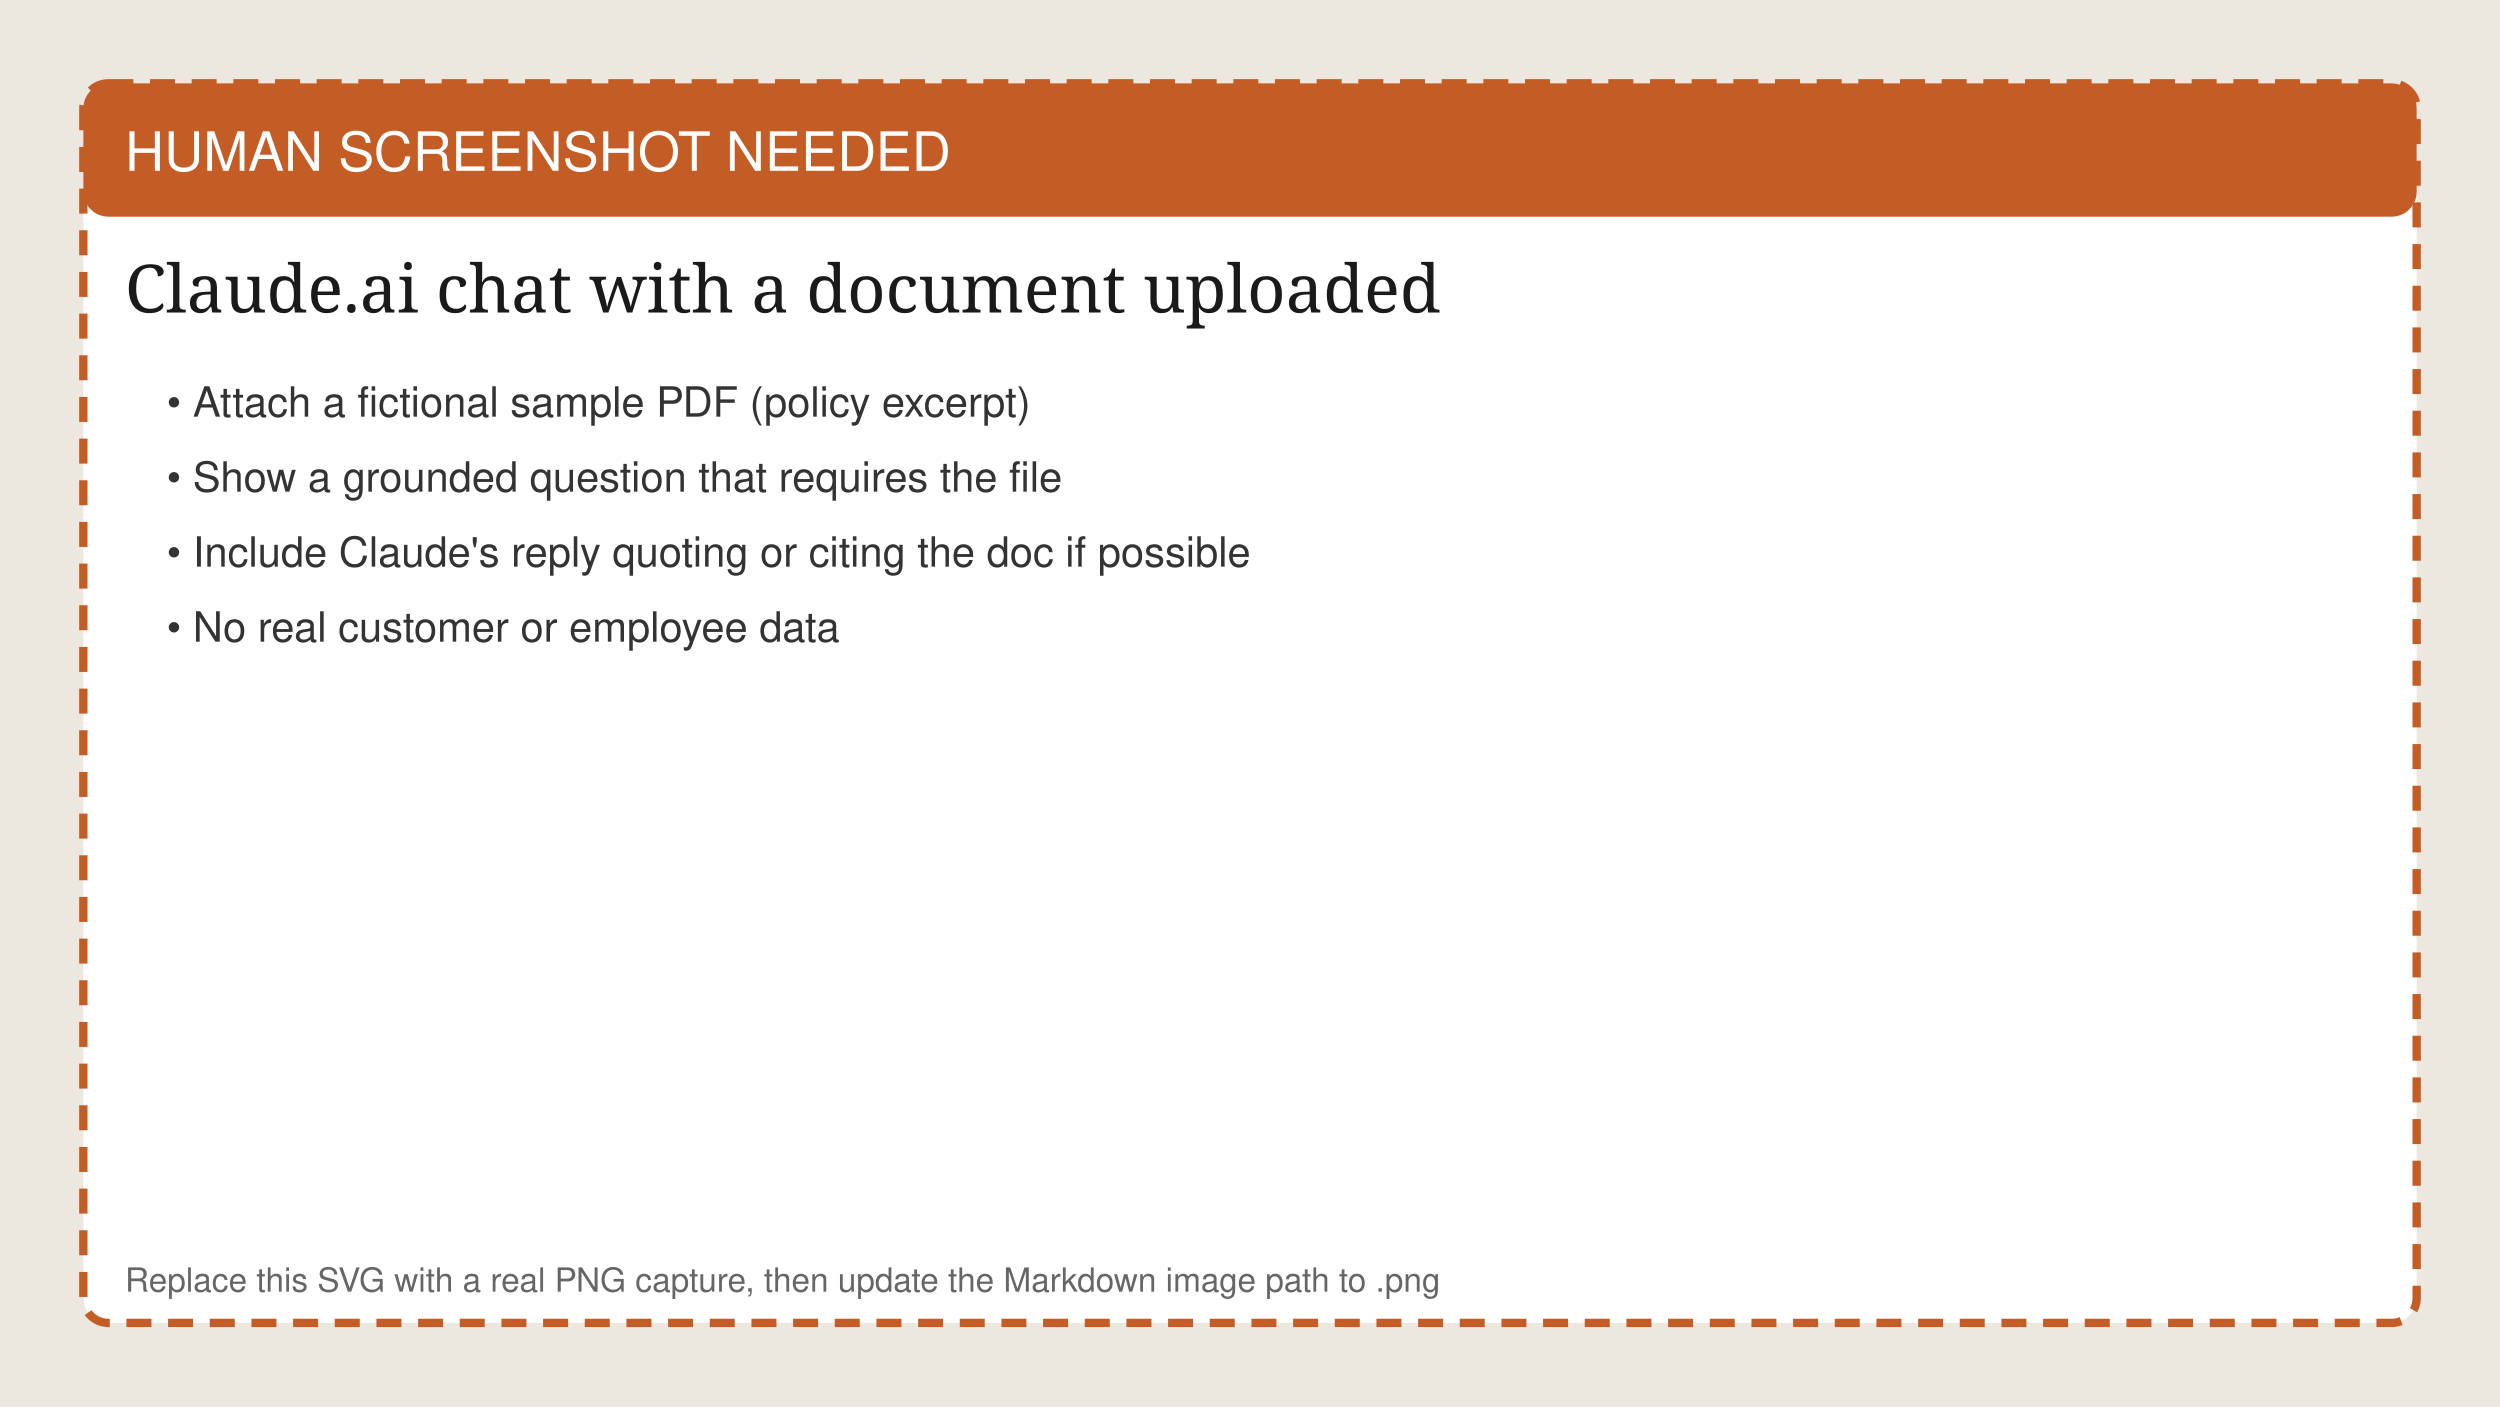
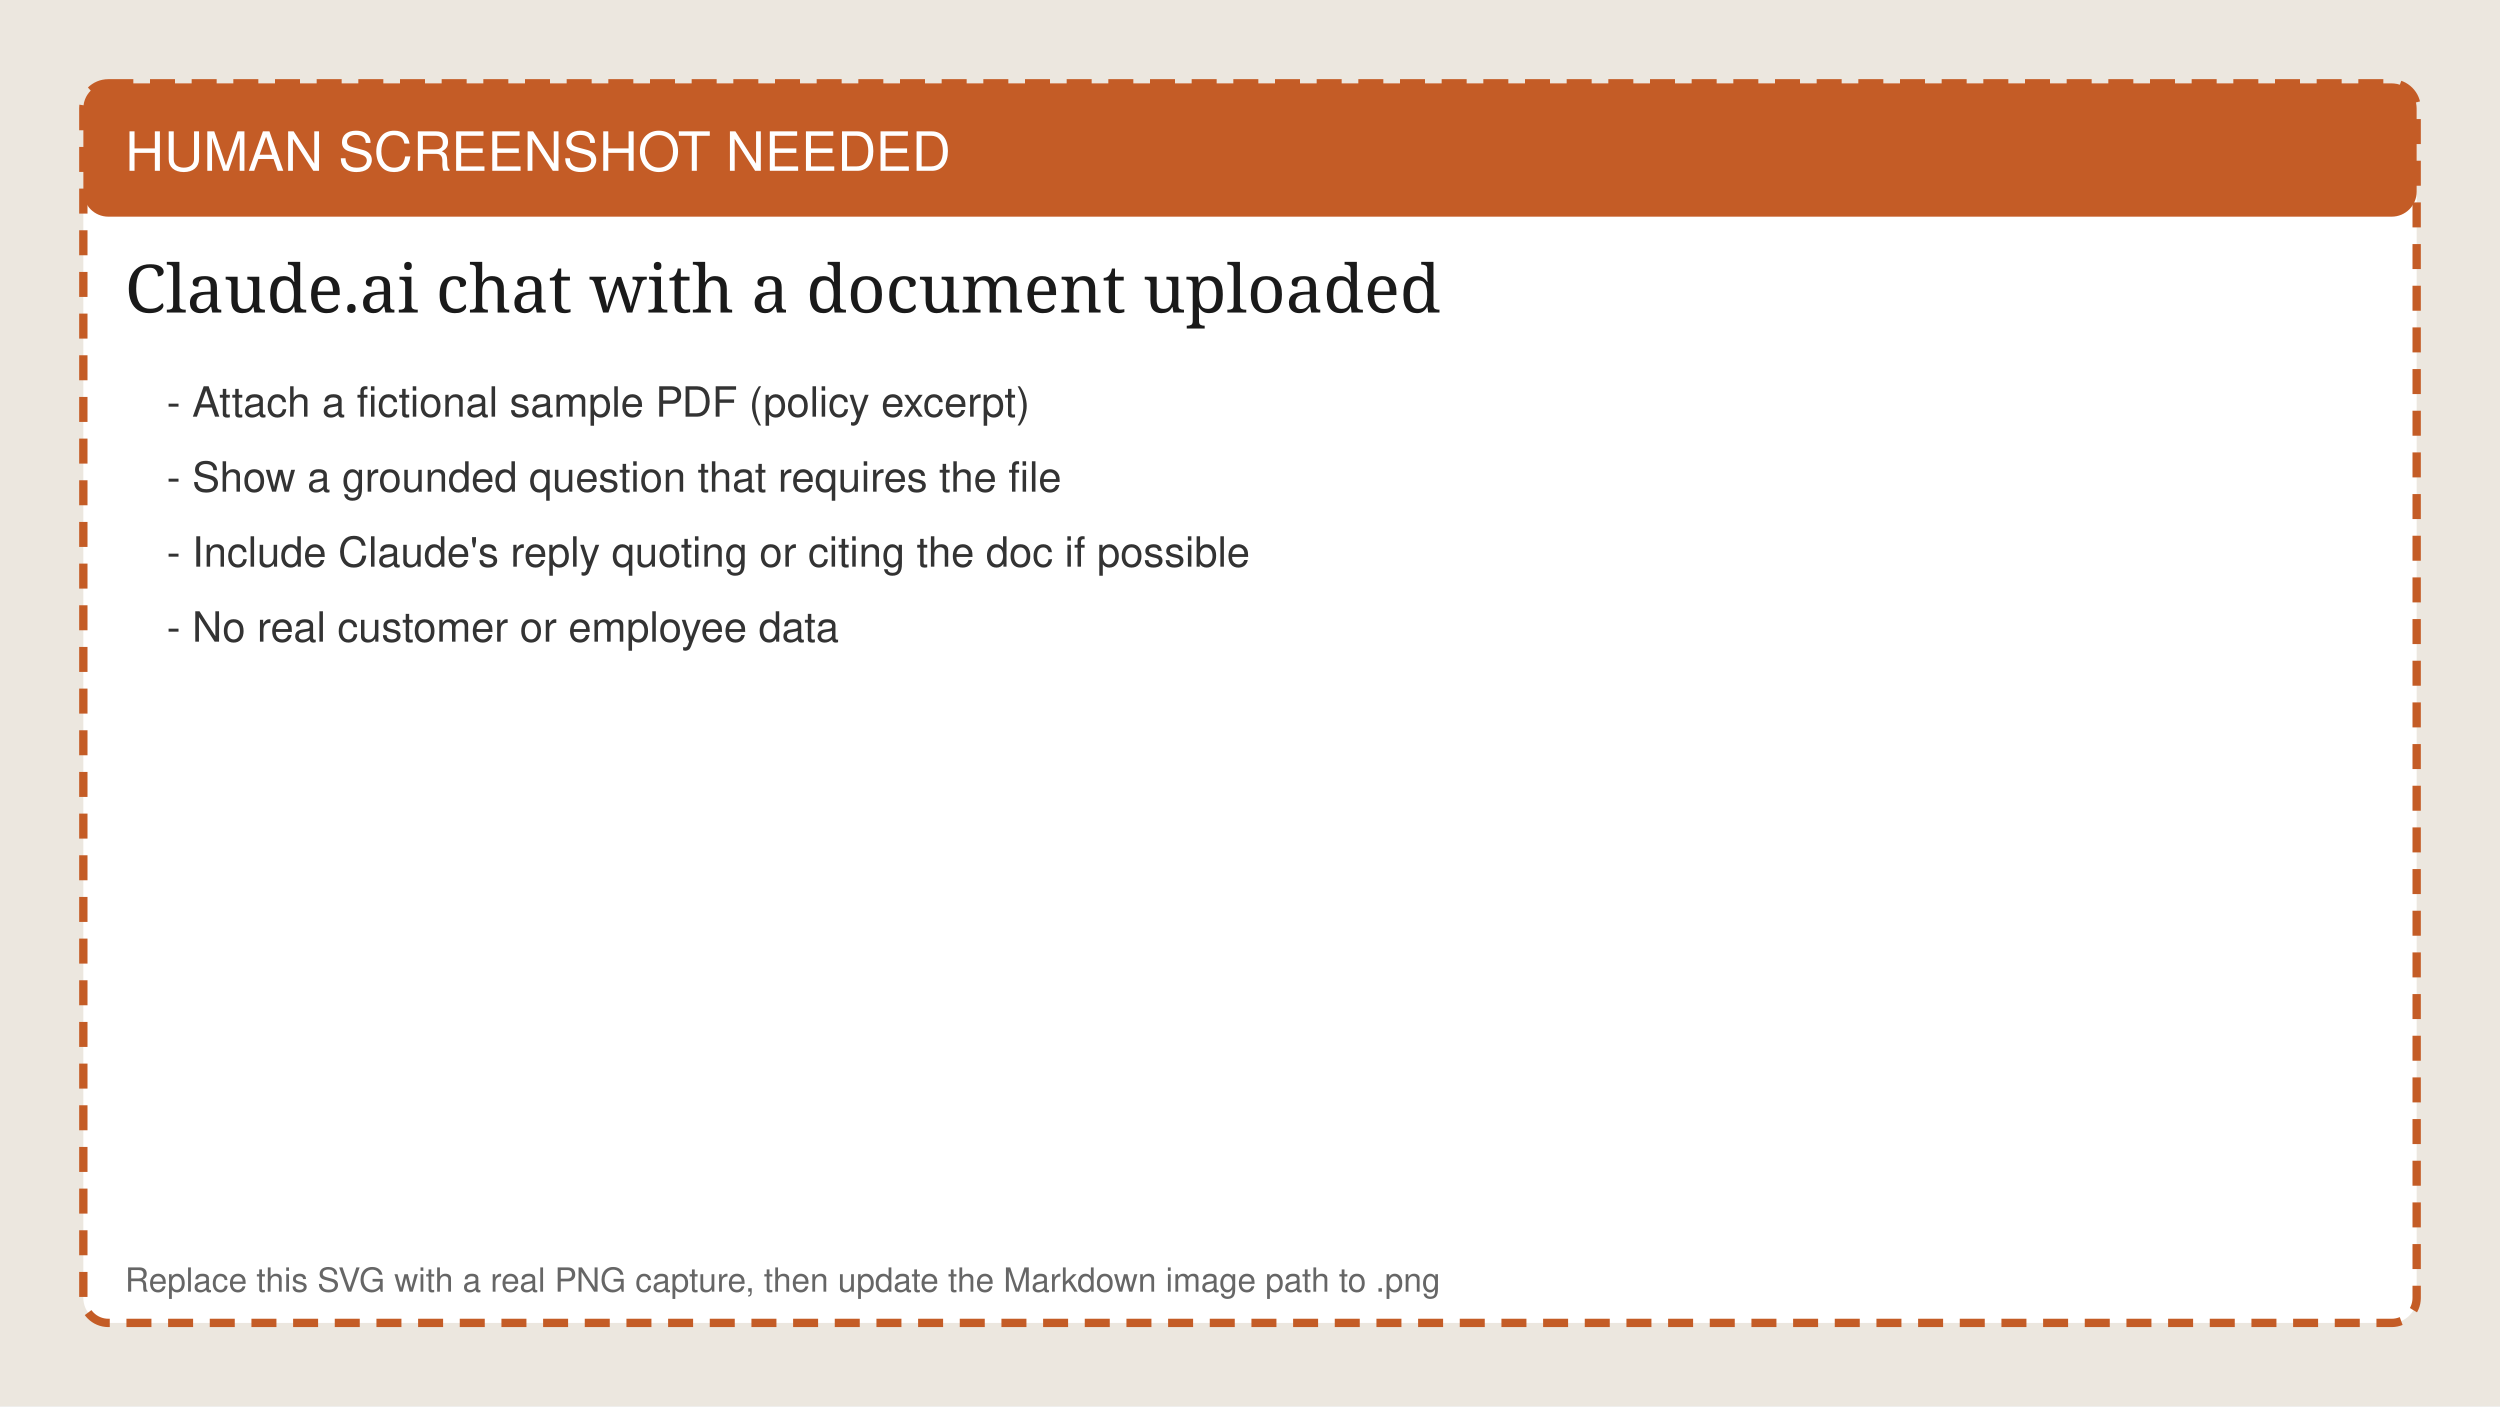
<svg xmlns="http://www.w3.org/2000/svg" width="1200" height="675" viewBox="0 0 1200 675">
  <rect width="1200" height="675" fill="#ece7df" />
  <rect x="40" y="40" width="1120" height="595" rx="12" fill="#ffffff" stroke="#c45c26" stroke-width="4" stroke-dasharray="12 8" />
  <rect x="40" y="40" width="1120" height="64" rx="12" fill="#c45c26" />
  <text x="60" y="82" font-family="Helvetica, Arial, sans-serif" font-size="26" fill="#ffffff">HUMAN SCREENSHOT NEEDED</text>
  <text x="60" y="150" font-family="Georgia, serif" font-size="32" fill="#1a1a1a">Claude.ai chat with a document uploaded</text>
-   <text x="80" y="200" font-family="Helvetica, Arial, sans-serif" font-size="20" fill="#333333">• Attach a fictional sample PDF (policy excerpt)</text>
-   <text x="80" y="236" font-family="Helvetica, Arial, sans-serif" font-size="20" fill="#333333">• Show a grounded question that requires the file</text>
-   <text x="80" y="272" font-family="Helvetica, Arial, sans-serif" font-size="20" fill="#333333">• Include Claude's reply quoting or citing the doc if possible</text>
-   <text x="80" y="308" font-family="Helvetica, Arial, sans-serif" font-size="20" fill="#333333">• No real customer or employee data</text>
+   <text x="80" y="200" font-family="Helvetica, Arial, sans-serif" font-size="20" fill="#333333">- Attach a fictional sample PDF (policy excerpt)</text>
+   <text x="80" y="236" font-family="Helvetica, Arial, sans-serif" font-size="20" fill="#333333">- Show a grounded question that requires the file</text>
+   <text x="80" y="272" font-family="Helvetica, Arial, sans-serif" font-size="20" fill="#333333">- Include Claude's reply quoting or citing the doc if possible</text>
+   <text x="80" y="308" font-family="Helvetica, Arial, sans-serif" font-size="20" fill="#333333">- No real customer or employee data</text>
  <text x="60" y="620" font-family="Helvetica, Arial, sans-serif" font-size="16" fill="#666666">Replace this SVG with a real PNG capture, then update the Markdown image path to .png</text>
</svg>
